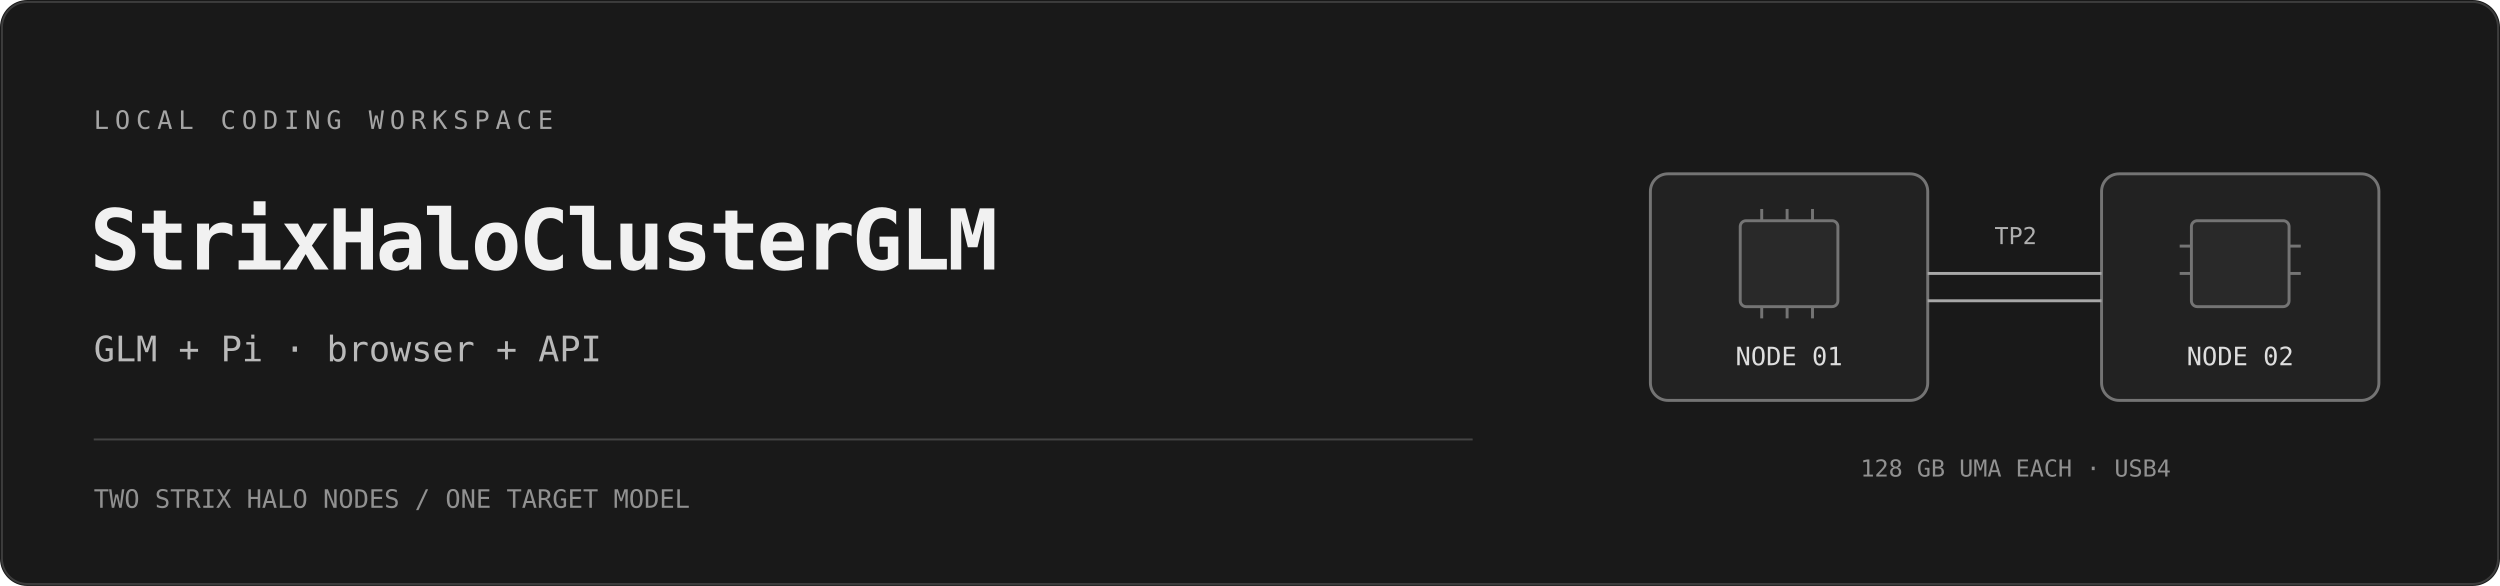
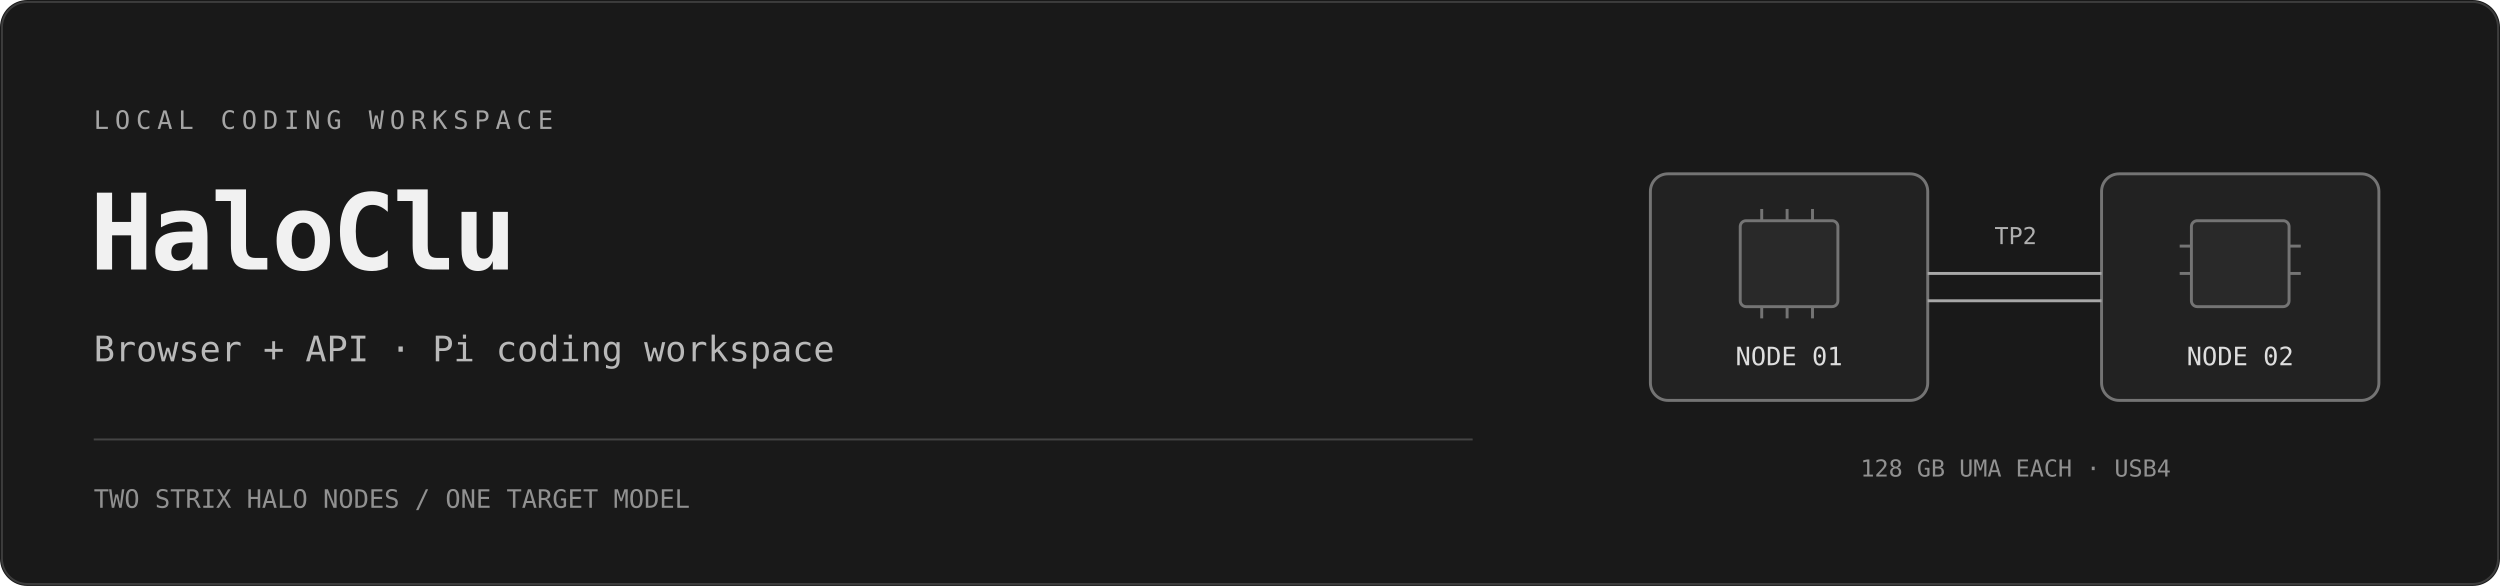
<svg xmlns="http://www.w3.org/2000/svg" width="1280" height="300" viewBox="0 0 1280 300" role="img" aria-labelledby="title description">
  <rect width="1280" height="300" rx="14" fill="#191919" />
  <rect x="1" y="1" width="1278" height="298" rx="13" fill="none" stroke="#3c3c3c" />
  <g font-family="ui-monospace, SFMono-Regular, Consolas, monospace">
    <text x="48" y="66" fill="#a5a5a5" font-size="13" letter-spacing="3">LOCAL CODING WORKSPACE</text>
-     <text x="46" y="138" fill="#f1f1f1" font-size="43" font-weight="600" letter-spacing="-1.5">StrixHaloClusterGLM</text>
-     <text x="48" y="185" fill="#b9b9b9" font-size="18">GLM + Pi · browser + API</text>
+     <text x="46" y="138" fill="#f1f1f1" font-size="54" font-weight="600" letter-spacing="-1.5">HaloClu</text>
+     <text x="48" y="185" fill="#b9b9b9" font-size="18">Browser + API · Pi coding workspace</text>
    <path d="M48 225H754" stroke="#444" />
    <text x="48" y="260" fill="#919191" font-size="13">TWO STRIX HALO NODES / ONE TARGET MODEL</text>
    <g fill="#222" stroke="#747474" stroke-width="1.5">
      <rect x="845" y="89" width="142" height="116" rx="9" />
      <rect x="1076" y="89" width="142" height="116" rx="9" />
      <path d="M987 140H1076M987 154H1076" fill="none" stroke="#a7a7a7" />
      <rect x="891" y="113" width="50" height="44" rx="3" fill="#292929" />
      <rect x="1122" y="113" width="50" height="44" rx="3" fill="#292929" />
      <path d="M902 107V113M915 107V113M928 107V113M902 157V163M915 157V163M928 157V163M1116 126H1122M1116 140H1122M1172 126H1178M1172 140H1178" />
    </g>
    <text x="916" y="187" text-anchor="middle" fill="#dedede" font-size="13">NODE 01</text>
    <text x="1147" y="187" text-anchor="middle" fill="#dedede" font-size="13">NODE 02</text>
    <text x="1032" y="125" text-anchor="middle" fill="#b0b0b0" font-size="12">TP2</text>
    <text x="1032" y="244" text-anchor="middle" fill="#919191" font-size="12">128 GB UMA EACH · USB4</text>
  </g>
</svg>
